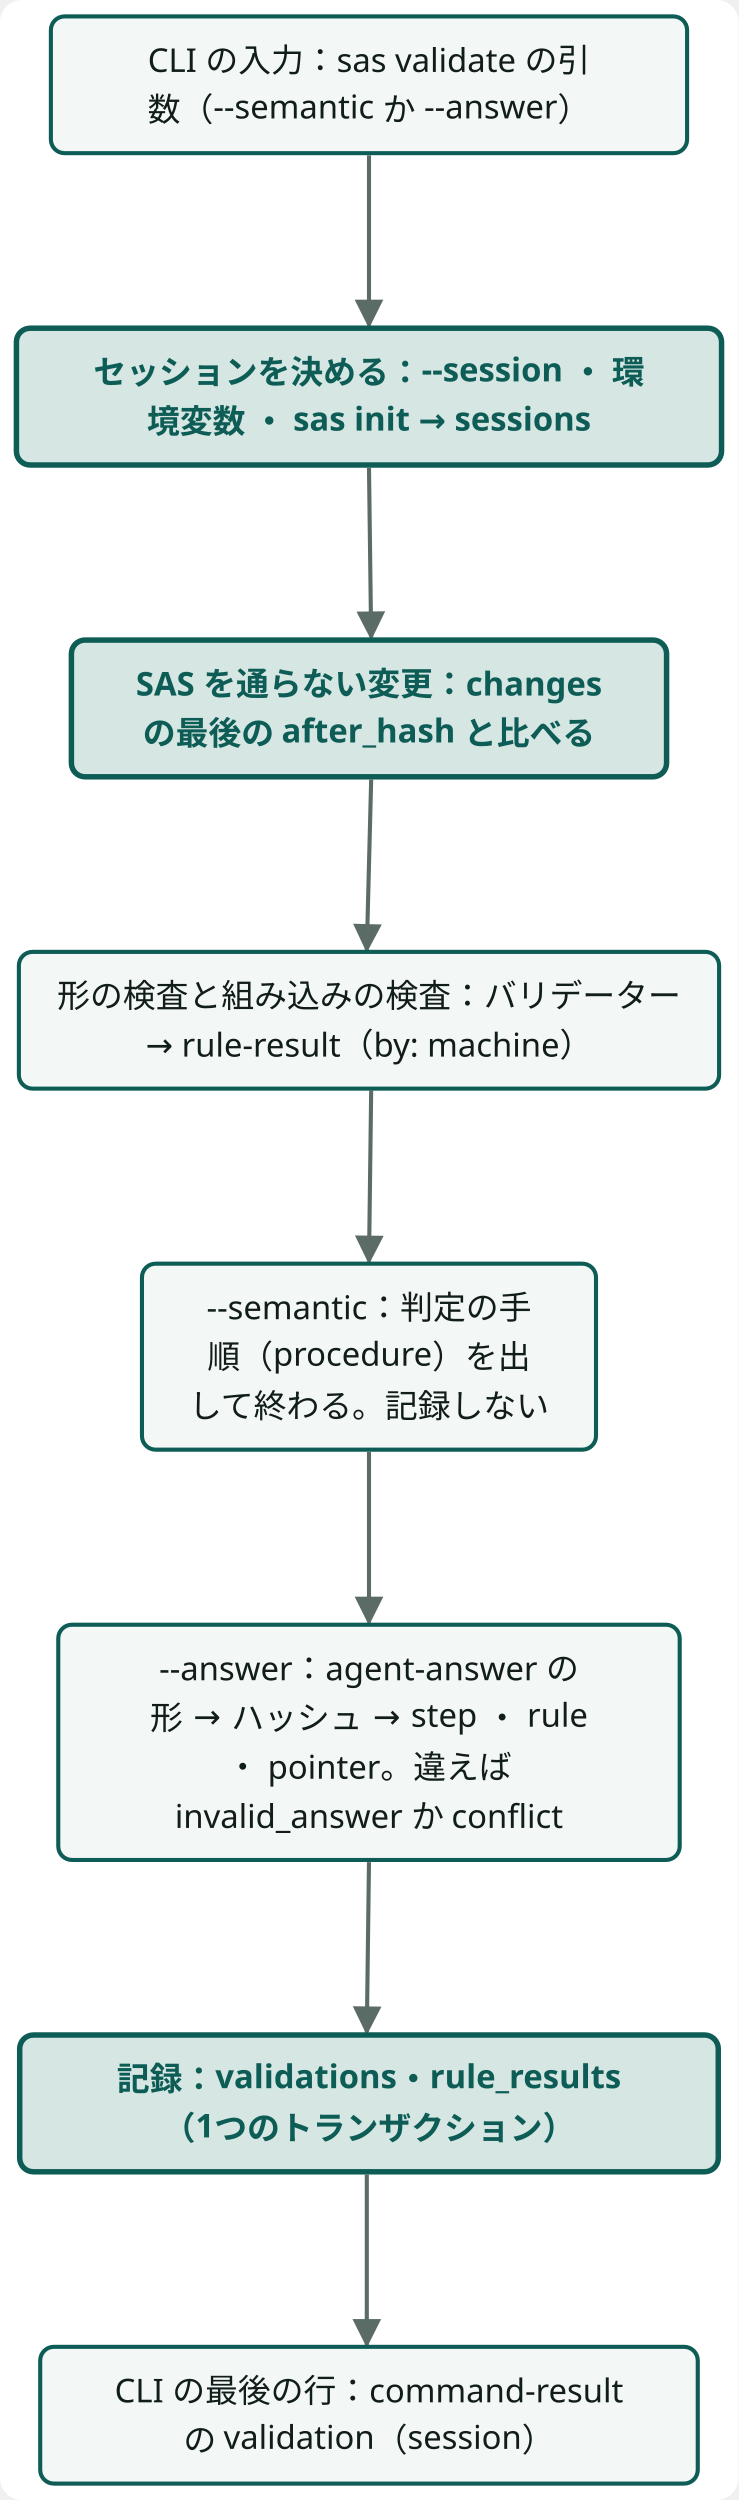
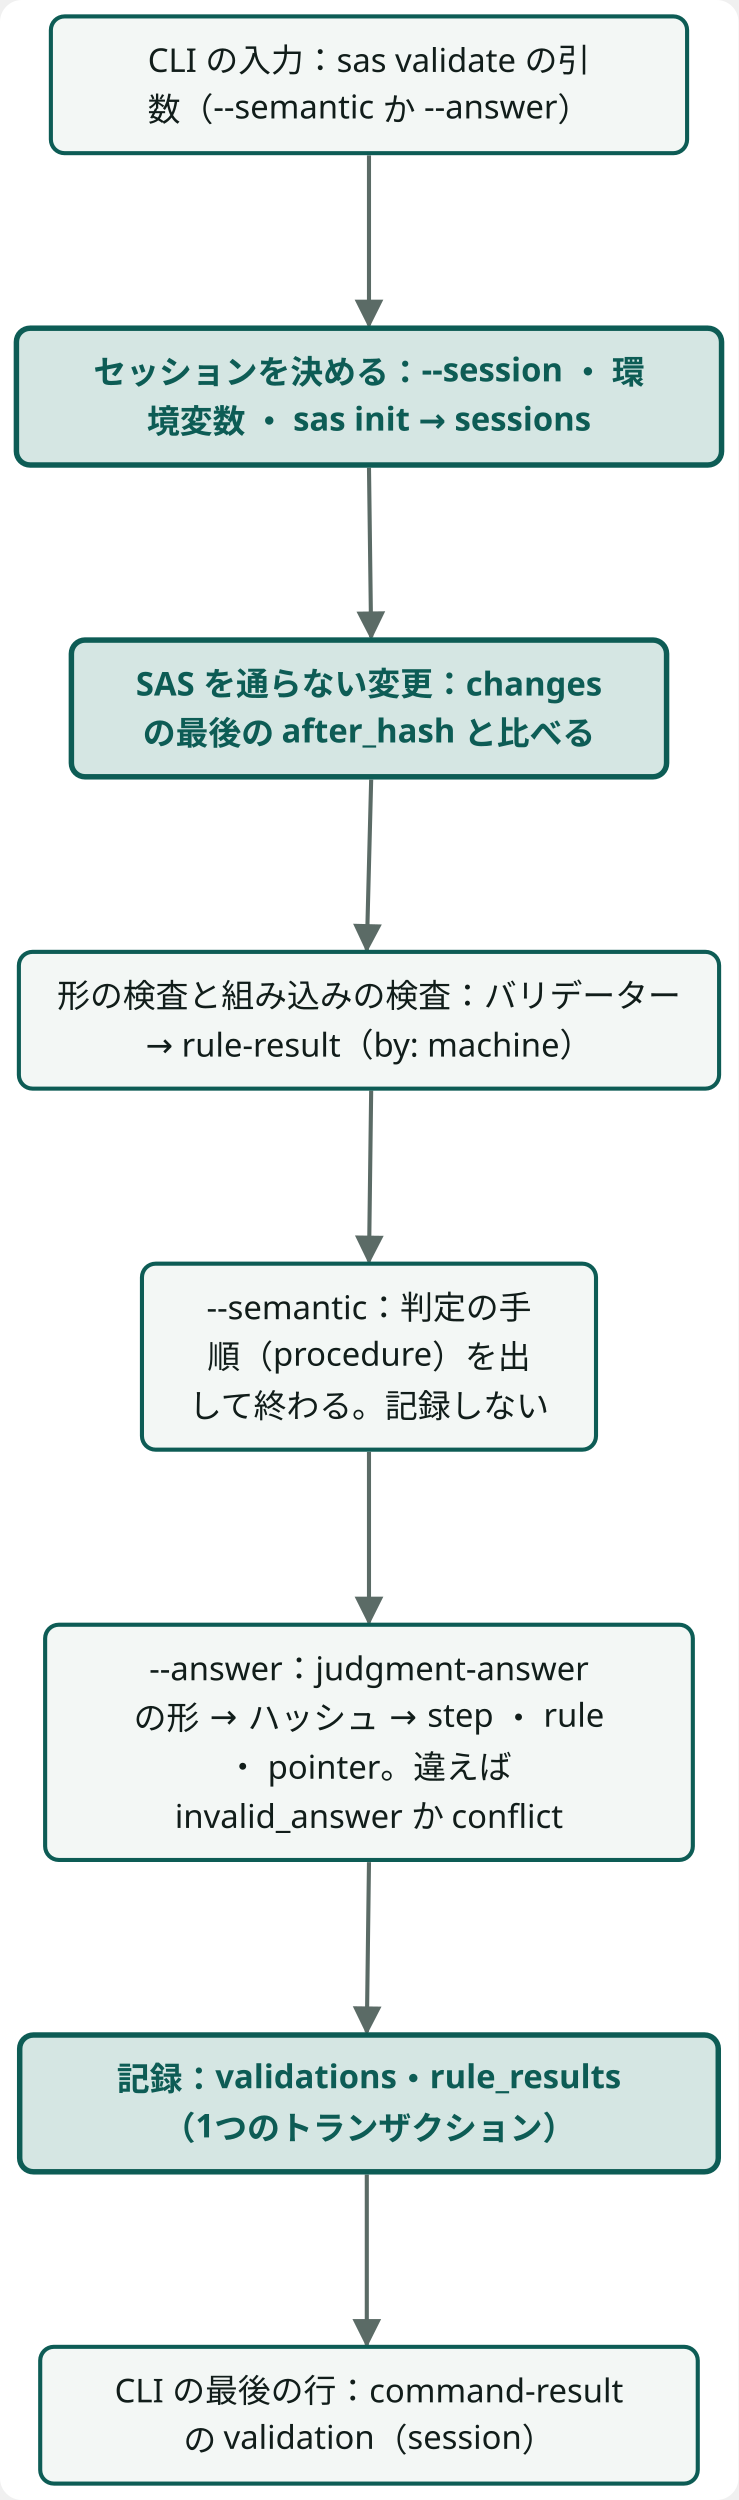
<svg class="wf-fig dsvg" viewBox="0 0 270 914" width="270" height="914" role="img">
-   <style data-dsvg="dark">.dsvg .canvas{fill:var(--dsvg-area-fill,#FFFFFF)}.dsvg .flow{stroke:var(--dsvg-ink-soft,#5B6B66)}.dsvg .box{fill:var(--dsvg-box-fill,#F3F7F5);stroke:var(--dsvg-accent,#0D5C55)}.dsvg .label{fill:var(--dsvg-ink,#111D1A);font-size:12px}.dsvg .box.focus{fill:var(--dsvg-accent-bg,#D5E6E3);stroke:var(--dsvg-accent,#0D5C55)}.dsvg .label.focus{fill:var(--dsvg-accent,#0D5C55);font-size:12px}.dsvg #dsvg-3128b135-arrow-5B6B66 path{fill:var(--dsvg-ink-soft,#5B6B66)}@media (prefers-color-scheme:dark){:root:not([data-theme="light"]) .dsvg,.dsvg:root:not([data-theme="light"]){--dsvg-area-fill:#22302D;--dsvg-ink-soft:#9DADA8;--dsvg-box-fill:#16211E;--dsvg-accent:#6CC9B8;--dsvg-ink:#E6EEEB;--dsvg-accent-bg:#173330}}:root[data-theme="dark"] .dsvg{--dsvg-area-fill:#22302D;--dsvg-ink-soft:#9DADA8;--dsvg-box-fill:#16211E;--dsvg-accent:#6CC9B8;--dsvg-ink:#E6EEEB;--dsvg-accent-bg:#173330}</style>
+   <style data-dsvg="dark">.dsvg .canvas{fill:var(--dsvg-area-fill,#FFFFFF)}.dsvg .flow{stroke:var(--dsvg-ink-soft,#5B6B66)}.dsvg .box{fill:var(--dsvg-box-fill,#F3F7F5);stroke:var(--dsvg-accent,#0D5C55)}.dsvg .label{fill:var(--dsvg-ink,#111D1A);font-size:12px}.dsvg .box.focus{fill:var(--dsvg-accent-bg,#D5E6E3);stroke:var(--dsvg-accent,#0D5C55)}.dsvg .label.focus{fill:var(--dsvg-accent,#0D5C55);font-size:12px}.dsvg #dsvg-a97d551e-arrow-5B6B66 path{fill:var(--dsvg-ink-soft,#5B6B66)}@media (prefers-color-scheme:dark){:root:not([data-theme="light"]) .dsvg,.dsvg:root:not([data-theme="light"]){--dsvg-area-fill:#22302D;--dsvg-ink-soft:#9DADA8;--dsvg-box-fill:#16211E;--dsvg-accent:#6CC9B8;--dsvg-ink:#E6EEEB;--dsvg-accent-bg:#173330}}:root[data-theme="dark"] .dsvg{--dsvg-area-fill:#22302D;--dsvg-ink-soft:#9DADA8;--dsvg-box-fill:#16211E;--dsvg-accent:#6CC9B8;--dsvg-ink:#E6EEEB;--dsvg-accent-bg:#173330}</style>
  <defs data-dsvg="marker">
-     <marker id="dsvg-3128b135-arrow-5B6B66" viewBox="0 0 10 10" refX="9" refY="5" markerWidth="7" markerHeight="7" orient="auto-start-reverse">
+     <marker id="dsvg-a97d551e-arrow-5B6B66" viewBox="0 0 10 10" refX="9" refY="5" markerWidth="7" markerHeight="7" orient="auto-start-reverse">
      <path d="M0,0 L10,5 L0,10 z" fill="#5B6B66" />
    </marker>
  </defs>
  <rect data-dsvg="canvas" class="canvas" x="0.0" y="0.0" width="270.0" height="914.0" fill="#FFFFFF" rx="8" />
  <g transform="translate(6.0,6.0)">
-     <path class="flow" d="M128.9,50.8 L128.9,113.0" fill="none" stroke="#5B6B66" stroke-width="1.5" marker-end="url(#dsvg-3128b135-arrow-5B6B66)" />
-     <path class="flow" d="M128.9,165.0 L129.7,227.0" fill="none" stroke="#5B6B66" stroke-width="1.5" marker-end="url(#dsvg-3128b135-arrow-5B6B66)" />
-     <path class="flow" d="M129.7,279.0 L128.1,341.3" fill="none" stroke="#5B6B66" stroke-width="1.5" marker-end="url(#dsvg-3128b135-arrow-5B6B66)" />
-     <path class="flow" d="M129.7,392.7 L128.9,455.2" fill="none" stroke="#5B6B66" stroke-width="1.5" marker-end="url(#dsvg-3128b135-arrow-5B6B66)" />
-     <path class="flow" d="M128.9,524.8 L128.9,587.2" fill="none" stroke="#5B6B66" stroke-width="1.5" marker-end="url(#dsvg-3128b135-arrow-5B6B66)" />
-     <path class="flow" d="M128.9,674.8 L128.1,737.0" fill="none" stroke="#5B6B66" stroke-width="1.5" marker-end="url(#dsvg-3128b135-arrow-5B6B66)" />
-     <path class="flow" d="M128.1,789.0 L128.1,851.3" fill="none" stroke="#5B6B66" stroke-width="1.5" marker-end="url(#dsvg-3128b135-arrow-5B6B66)" />
+     <path class="flow" d="M128.9,50.8 L128.9,113.0" fill="none" stroke="#5B6B66" stroke-width="1.5" marker-end="url(#dsvg-a97d551e-arrow-5B6B66)" />
+     <path class="flow" d="M128.9,165.0 L129.7,227.0" fill="none" stroke="#5B6B66" stroke-width="1.5" marker-end="url(#dsvg-a97d551e-arrow-5B6B66)" />
+     <path class="flow" d="M129.7,279.0 L128.1,341.3" fill="none" stroke="#5B6B66" stroke-width="1.5" marker-end="url(#dsvg-a97d551e-arrow-5B6B66)" />
+     <path class="flow" d="M129.7,392.7 L128.9,455.2" fill="none" stroke="#5B6B66" stroke-width="1.5" marker-end="url(#dsvg-a97d551e-arrow-5B6B66)" />
+     <path class="flow" d="M128.9,524.8 L128.9,587.2" fill="none" stroke="#5B6B66" stroke-width="1.5" marker-end="url(#dsvg-a97d551e-arrow-5B6B66)" />
+     <path class="flow" d="M128.9,674.8 L128.1,737.0" fill="none" stroke="#5B6B66" stroke-width="1.5" marker-end="url(#dsvg-a97d551e-arrow-5B6B66)" />
+     <path class="flow" d="M128.1,789.0 L128.1,851.3" fill="none" stroke="#5B6B66" stroke-width="1.5" marker-end="url(#dsvg-a97d551e-arrow-5B6B66)" />
    <g class="wf-node" transform="translate(12.6,0.0)">
      <g class="svg-box" role="plain">
        <rect class="box" x="0" y="0" width="232.6" height="50.0" fill="#F3F7F5" stroke="#0D5C55" stroke-width="1.5" rx="5" />
        <text class="label" x="116.3" y="20.3" text-anchor="middle" font-weight="400" font-family="Noto Sans JP, Hiragino Kaku Gothic ProN, sans-serif" font-size="12" fill="#111D1A">CLI の入力：sas validate の引</text>
        <text class="label" x="116.3" y="38.3" text-anchor="middle" font-weight="400" font-family="Noto Sans JP, Hiragino Kaku Gothic ProN, sans-serif" font-size="12" fill="#111D1A">数（--semantic か --answer）</text>
      </g>
    </g>
    <g class="wf-node" transform="translate(0.0,114.0)">
      <g class="svg-box" role="focus">
        <rect class="box focus" x="0" y="0" width="257.8" height="50.0" fill="#D5E6E3" stroke="#0D5C55" stroke-width="2" rx="5" />
        <text class="label focus" x="128.9" y="20.3" text-anchor="middle" font-weight="600" font-family="Noto Sans JP, Hiragino Kaku Gothic ProN, sans-serif" font-size="12" fill="#0D5C55">セッションを決める：--session ・ 環</text>
        <text class="label focus" x="128.9" y="38.3" text-anchor="middle" font-weight="600" font-family="Noto Sans JP, Hiragino Kaku Gothic ProN, sans-serif" font-size="12" fill="#0D5C55">境変数 ・ sas init → sessions</text>
      </g>
    </g>
    <g class="wf-node" transform="translate(20.1,228.0)">
      <g class="svg-box" role="focus">
        <rect class="box focus" x="0" y="0" width="217.6" height="50.0" fill="#D5E6E3" stroke="#0D5C55" stroke-width="2" rx="5" />
        <text class="label focus" x="108.8" y="20.3" text-anchor="middle" font-weight="600" font-family="Noto Sans JP, Hiragino Kaku Gothic ProN, sans-serif" font-size="12" fill="#0D5C55">SAS を通らない変更：changes </text>
        <text class="label focus" x="108.8" y="38.3" text-anchor="middle" font-weight="600" font-family="Noto Sans JP, Hiragino Kaku Gothic ProN, sans-serif" font-size="12" fill="#0D5C55">の最後の after_hash と比べる</text>
      </g>
    </g>
    <g class="wf-node" transform="translate(0.9,342.0)">
      <g class="svg-box" role="plain">
        <rect class="box" x="0" y="0" width="256.0" height="50.0" fill="#F3F7F5" stroke="#0D5C55" stroke-width="1.5" rx="5" />
        <text class="label" x="128.0" y="20.3" text-anchor="middle" font-weight="400" font-family="Noto Sans JP, Hiragino Kaku Gothic ProN, sans-serif" font-size="12" fill="#111D1A">形の検査と組み込みの検査：バリデーター</text>
        <text class="label" x="128.0" y="38.3" text-anchor="middle" font-weight="400" font-family="Noto Sans JP, Hiragino Kaku Gothic ProN, sans-serif" font-size="12" fill="#111D1A">→ rule-result（by: machine）</text>
      </g>
    </g>
    <g class="wf-node" transform="translate(45.9,456.0)">
      <g class="svg-box" role="plain">
        <rect class="box" x="0" y="0" width="166.0" height="68.0" fill="#F3F7F5" stroke="#0D5C55" stroke-width="1.5" rx="5" />
        <text class="label" x="83.0" y="20.3" text-anchor="middle" font-weight="400" font-family="Noto Sans JP, Hiragino Kaku Gothic ProN, sans-serif" font-size="12" fill="#111D1A">--semantic：判定の手</text>
        <text class="label" x="83.0" y="38.3" text-anchor="middle" font-weight="400" font-family="Noto Sans JP, Hiragino Kaku Gothic ProN, sans-serif" font-size="12" fill="#111D1A">順（procedure）を出</text>
        <text class="label" x="83.0" y="56.3" text-anchor="middle" font-weight="400" font-family="Noto Sans JP, Hiragino Kaku Gothic ProN, sans-serif" font-size="12" fill="#111D1A">して終わる。記録しない</text>
      </g>
    </g>
-     <g class="wf-node" transform="translate(15.3,588.0)">
+     <g class="wf-node" transform="translate(10.5,588.0)">
      <g class="svg-box" role="plain">
-         <rect class="box" x="0" y="0" width="227.2" height="86.0" fill="#F3F7F5" stroke="#0D5C55" stroke-width="1.5" rx="5" />
-         <text class="label" x="113.6" y="20.3" text-anchor="middle" font-weight="400" font-family="Noto Sans JP, Hiragino Kaku Gothic ProN, sans-serif" font-size="12" fill="#111D1A">--answer：agent-answer の</text>
-         <text class="label" x="113.6" y="38.3" text-anchor="middle" font-weight="400" font-family="Noto Sans JP, Hiragino Kaku Gothic ProN, sans-serif" font-size="12" fill="#111D1A">形 → ハッシュ → step ・ rule</text>
-         <text class="label" x="113.6" y="56.3" text-anchor="middle" font-weight="400" font-family="Noto Sans JP, Hiragino Kaku Gothic ProN, sans-serif" font-size="12" fill="#111D1A">・ pointer。違えば </text>
-         <text class="label" x="113.6" y="74.3" text-anchor="middle" font-weight="400" font-family="Noto Sans JP, Hiragino Kaku Gothic ProN, sans-serif" font-size="12" fill="#111D1A">invalid_answer か conflict</text>
+         <rect class="box" x="0" y="0" width="236.8" height="86.0" fill="#F3F7F5" stroke="#0D5C55" stroke-width="1.5" rx="5" />
+         <text class="label" x="118.4" y="20.3" text-anchor="middle" font-weight="400" font-family="Noto Sans JP, Hiragino Kaku Gothic ProN, sans-serif" font-size="12" fill="#111D1A">--answer：judgment-answer </text>
+         <text class="label" x="118.4" y="38.3" text-anchor="middle" font-weight="400" font-family="Noto Sans JP, Hiragino Kaku Gothic ProN, sans-serif" font-size="12" fill="#111D1A">の形 → ハッシュ → step ・ rule</text>
+         <text class="label" x="118.4" y="56.3" text-anchor="middle" font-weight="400" font-family="Noto Sans JP, Hiragino Kaku Gothic ProN, sans-serif" font-size="12" fill="#111D1A">・ pointer。違えば </text>
+         <text class="label" x="118.4" y="74.3" text-anchor="middle" font-weight="400" font-family="Noto Sans JP, Hiragino Kaku Gothic ProN, sans-serif" font-size="12" fill="#111D1A">invalid_answer か conflict</text>
      </g>
    </g>
    <g class="wf-node" transform="translate(1.2,738.0)">
      <g class="svg-box" role="focus">
        <rect class="box focus" x="0" y="0" width="255.4" height="50.0" fill="#D5E6E3" stroke="#0D5C55" stroke-width="2" rx="5" />
        <text class="label focus" x="127.7" y="20.3" text-anchor="middle" font-weight="600" font-family="Noto Sans JP, Hiragino Kaku Gothic ProN, sans-serif" font-size="12" fill="#0D5C55">記録：validations・rule_results</text>
        <text class="label focus" x="127.7" y="38.3" text-anchor="middle" font-weight="600" font-family="Noto Sans JP, Hiragino Kaku Gothic ProN, sans-serif" font-size="12" fill="#0D5C55">（1つのトランザクション）</text>
      </g>
    </g>
    <g class="wf-node" transform="translate(8.7,852.0)">
      <g class="svg-box" role="plain">
        <rect class="box" x="0" y="0" width="240.4" height="50.0" fill="#F3F7F5" stroke="#0D5C55" stroke-width="1.5" rx="5" />
        <text class="label" x="120.2" y="20.3" text-anchor="middle" font-weight="400" font-family="Noto Sans JP, Hiragino Kaku Gothic ProN, sans-serif" font-size="12" fill="#111D1A">CLI の最後の行：command-result</text>
        <text class="label" x="120.2" y="38.3" text-anchor="middle" font-weight="400" font-family="Noto Sans JP, Hiragino Kaku Gothic ProN, sans-serif" font-size="12" fill="#111D1A">の validation（session）</text>
      </g>
    </g>
  </g>
</svg>
